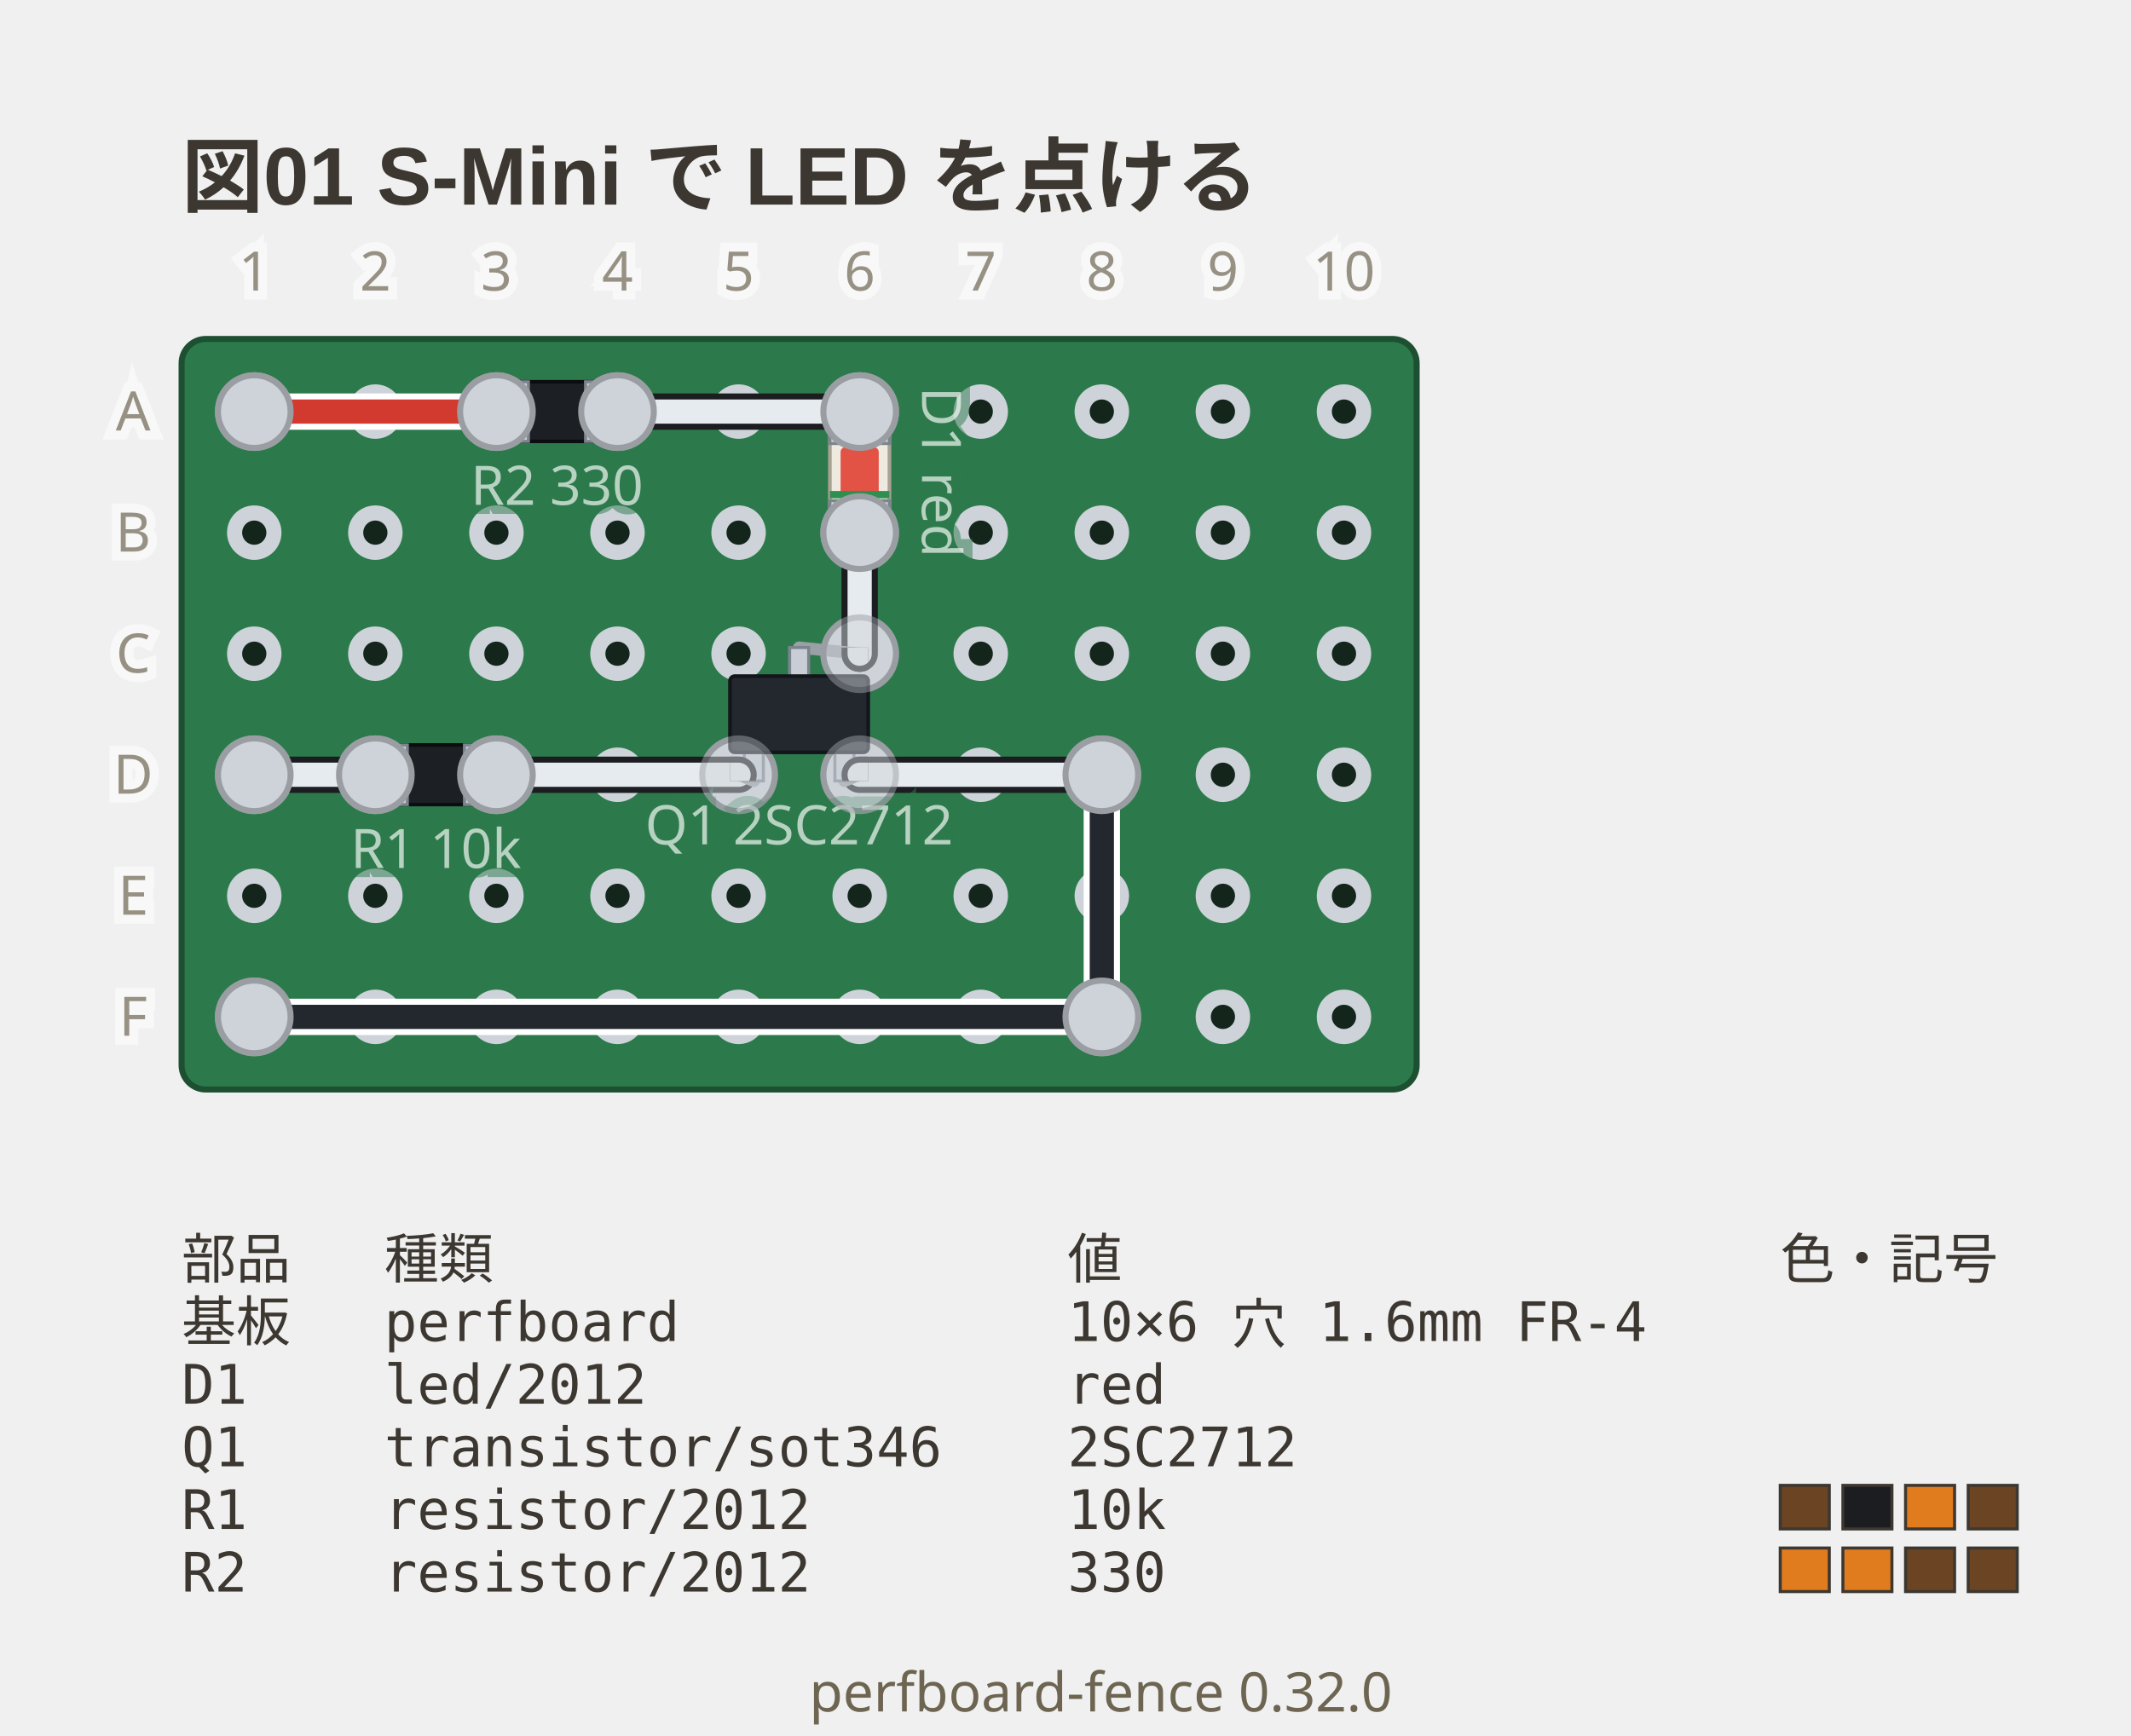
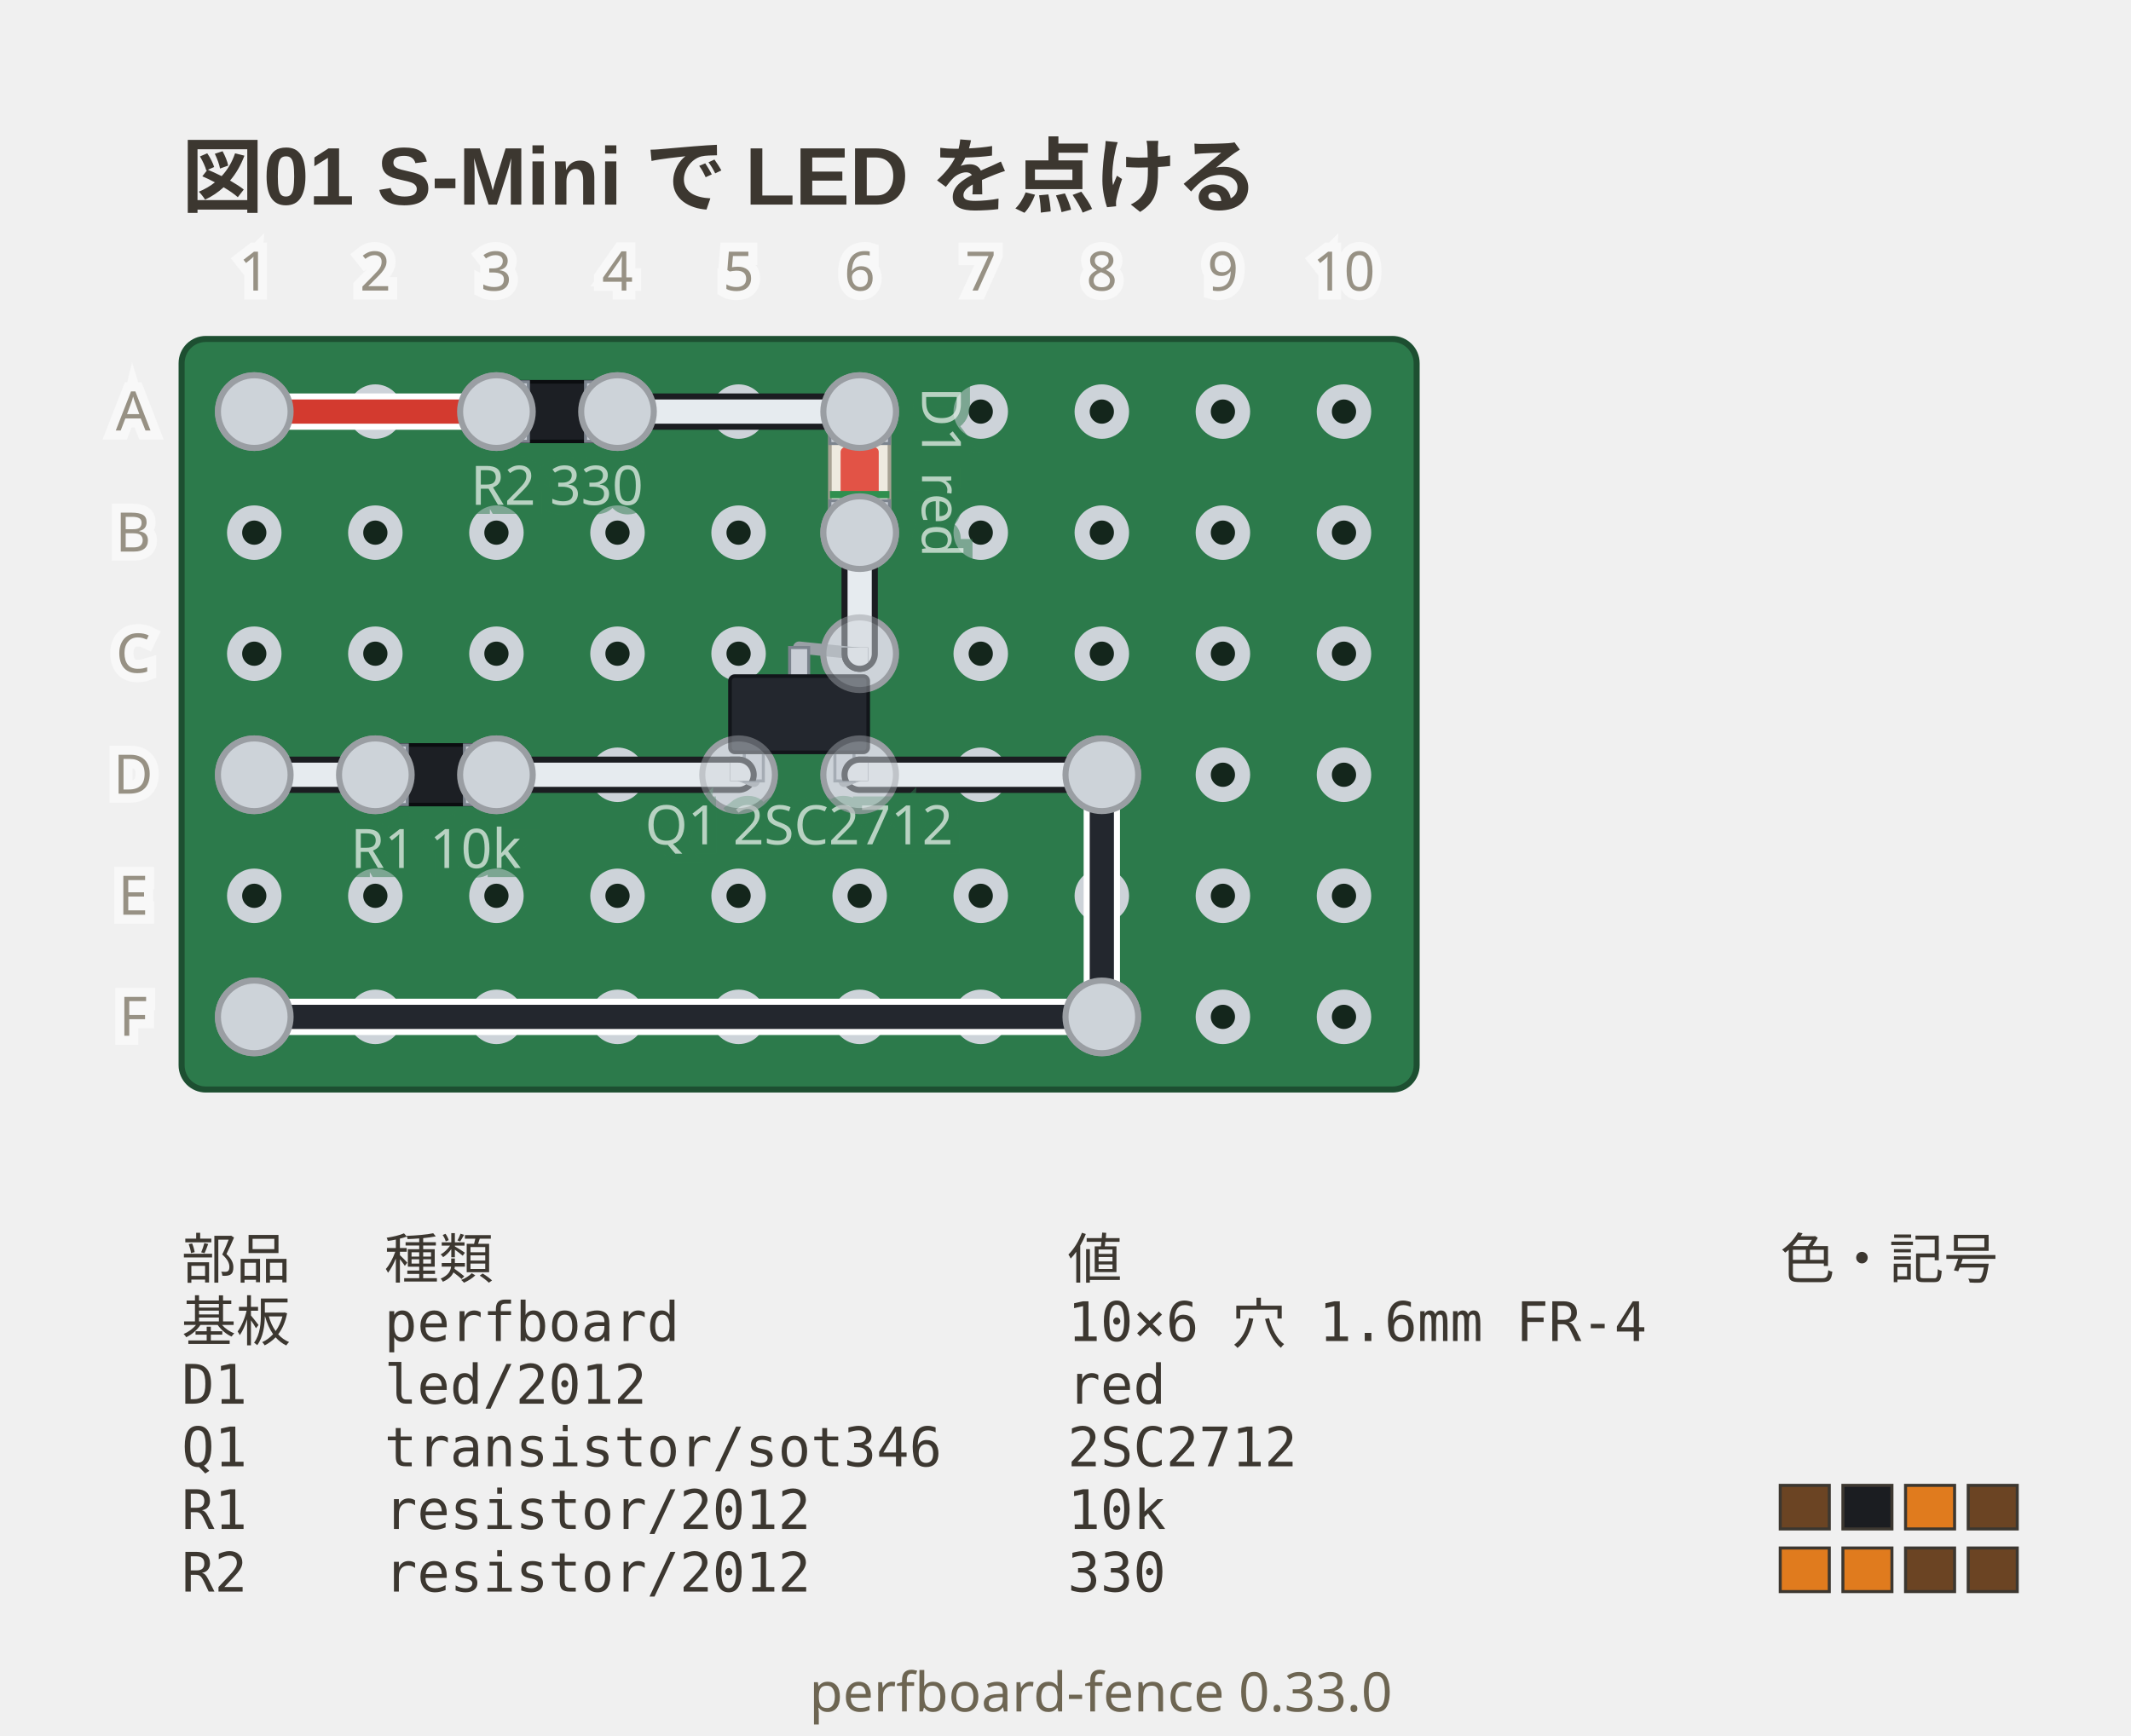
- <svg xmlns="http://www.w3.org/2000/svg" viewBox="0 0 352 286.75" width="352" height="286.75" data-perfboard-fence="0.32.0" role="img">
+ <svg xmlns="http://www.w3.org/2000/svg" viewBox="0 0 352 286.75" width="352" height="286.75" data-perfboard-fence="0.33.0" role="img">
  <text x="30" y="34" text-anchor="start" font-family="'Segoe UI', 'Helvetica Neue', Arial, 'Noto Sans', 'Hiragino Sans', 'Yu Gothic UI', 'Noto Sans CJK JP', sans-serif" fill="#3c3730" font-size="13.5" font-weight="600">図01 S-Mini で LED を点ける</text>
  <rect x="30" y="56" width="204" height="124" rx="4" fill="#2c7a4b" stroke="#1d4f31" stroke-width="1" />
  <circle cx="42" cy="68" r="3.25" fill="#14261c" stroke="#cdd3d9" stroke-width="2.5" />
  <circle cx="62" cy="68" r="3.25" fill="#14261c" stroke="#cdd3d9" stroke-width="2.5" />
  <circle cx="82" cy="68" r="3.25" fill="#14261c" stroke="#cdd3d9" stroke-width="2.5" />
  <circle cx="102" cy="68" r="3.25" fill="#14261c" stroke="#cdd3d9" stroke-width="2.5" />
  <circle cx="122" cy="68" r="3.25" fill="#14261c" stroke="#cdd3d9" stroke-width="2.5" />
  <circle cx="142" cy="68" r="3.25" fill="#14261c" stroke="#cdd3d9" stroke-width="2.5" />
  <circle cx="162" cy="68" r="3.25" fill="#14261c" stroke="#cdd3d9" stroke-width="2.5" />
  <circle cx="182" cy="68" r="3.25" fill="#14261c" stroke="#cdd3d9" stroke-width="2.5" />
  <circle cx="202" cy="68" r="3.25" fill="#14261c" stroke="#cdd3d9" stroke-width="2.5" />
  <circle cx="222" cy="68" r="3.25" fill="#14261c" stroke="#cdd3d9" stroke-width="2.5" />
  <circle cx="42" cy="88" r="3.25" fill="#14261c" stroke="#cdd3d9" stroke-width="2.5" />
  <circle cx="62" cy="88" r="3.25" fill="#14261c" stroke="#cdd3d9" stroke-width="2.5" />
  <circle cx="82" cy="88" r="3.25" fill="#14261c" stroke="#cdd3d9" stroke-width="2.5" />
  <circle cx="102" cy="88" r="3.25" fill="#14261c" stroke="#cdd3d9" stroke-width="2.5" />
  <circle cx="122" cy="88" r="3.25" fill="#14261c" stroke="#cdd3d9" stroke-width="2.5" />
  <circle cx="142" cy="88" r="3.25" fill="#14261c" stroke="#cdd3d9" stroke-width="2.5" />
  <circle cx="162" cy="88" r="3.25" fill="#14261c" stroke="#cdd3d9" stroke-width="2.5" />
  <circle cx="182" cy="88" r="3.25" fill="#14261c" stroke="#cdd3d9" stroke-width="2.5" />
  <circle cx="202" cy="88" r="3.25" fill="#14261c" stroke="#cdd3d9" stroke-width="2.5" />
  <circle cx="222" cy="88" r="3.25" fill="#14261c" stroke="#cdd3d9" stroke-width="2.5" />
  <circle cx="42" cy="108" r="3.25" fill="#14261c" stroke="#cdd3d9" stroke-width="2.5" />
  <circle cx="62" cy="108" r="3.25" fill="#14261c" stroke="#cdd3d9" stroke-width="2.5" />
  <circle cx="82" cy="108" r="3.25" fill="#14261c" stroke="#cdd3d9" stroke-width="2.5" />
  <circle cx="102" cy="108" r="3.25" fill="#14261c" stroke="#cdd3d9" stroke-width="2.5" />
  <circle cx="122" cy="108" r="3.25" fill="#14261c" stroke="#cdd3d9" stroke-width="2.5" />
  <circle cx="142" cy="108" r="3.25" fill="#14261c" stroke="#cdd3d9" stroke-width="2.5" />
  <circle cx="162" cy="108" r="3.25" fill="#14261c" stroke="#cdd3d9" stroke-width="2.5" />
  <circle cx="182" cy="108" r="3.25" fill="#14261c" stroke="#cdd3d9" stroke-width="2.5" />
  <circle cx="202" cy="108" r="3.25" fill="#14261c" stroke="#cdd3d9" stroke-width="2.5" />
  <circle cx="222" cy="108" r="3.25" fill="#14261c" stroke="#cdd3d9" stroke-width="2.5" />
  <circle cx="42" cy="128" r="3.25" fill="#14261c" stroke="#cdd3d9" stroke-width="2.5" />
  <circle cx="62" cy="128" r="3.25" fill="#14261c" stroke="#cdd3d9" stroke-width="2.5" />
  <circle cx="82" cy="128" r="3.25" fill="#14261c" stroke="#cdd3d9" stroke-width="2.5" />
  <circle cx="102" cy="128" r="3.25" fill="#14261c" stroke="#cdd3d9" stroke-width="2.5" />
  <circle cx="122" cy="128" r="3.25" fill="#14261c" stroke="#cdd3d9" stroke-width="2.5" />
  <circle cx="142" cy="128" r="3.25" fill="#14261c" stroke="#cdd3d9" stroke-width="2.5" />
  <circle cx="162" cy="128" r="3.25" fill="#14261c" stroke="#cdd3d9" stroke-width="2.5" />
  <circle cx="182" cy="128" r="3.25" fill="#14261c" stroke="#cdd3d9" stroke-width="2.5" />
  <circle cx="202" cy="128" r="3.25" fill="#14261c" stroke="#cdd3d9" stroke-width="2.5" />
  <circle cx="222" cy="128" r="3.25" fill="#14261c" stroke="#cdd3d9" stroke-width="2.5" />
  <circle cx="42" cy="148" r="3.25" fill="#14261c" stroke="#cdd3d9" stroke-width="2.5" />
  <circle cx="62" cy="148" r="3.25" fill="#14261c" stroke="#cdd3d9" stroke-width="2.5" />
  <circle cx="82" cy="148" r="3.25" fill="#14261c" stroke="#cdd3d9" stroke-width="2.5" />
  <circle cx="102" cy="148" r="3.25" fill="#14261c" stroke="#cdd3d9" stroke-width="2.5" />
  <circle cx="122" cy="148" r="3.25" fill="#14261c" stroke="#cdd3d9" stroke-width="2.5" />
  <circle cx="142" cy="148" r="3.25" fill="#14261c" stroke="#cdd3d9" stroke-width="2.5" />
  <circle cx="162" cy="148" r="3.25" fill="#14261c" stroke="#cdd3d9" stroke-width="2.5" />
  <circle cx="182" cy="148" r="3.25" fill="#14261c" stroke="#cdd3d9" stroke-width="2.5" />
  <circle cx="202" cy="148" r="3.25" fill="#14261c" stroke="#cdd3d9" stroke-width="2.5" />
  <circle cx="222" cy="148" r="3.25" fill="#14261c" stroke="#cdd3d9" stroke-width="2.5" />
  <circle cx="42" cy="168" r="3.25" fill="#14261c" stroke="#cdd3d9" stroke-width="2.5" />
  <circle cx="62" cy="168" r="3.25" fill="#14261c" stroke="#cdd3d9" stroke-width="2.5" />
  <circle cx="82" cy="168" r="3.25" fill="#14261c" stroke="#cdd3d9" stroke-width="2.5" />
  <circle cx="102" cy="168" r="3.25" fill="#14261c" stroke="#cdd3d9" stroke-width="2.5" />
  <circle cx="122" cy="168" r="3.25" fill="#14261c" stroke="#cdd3d9" stroke-width="2.5" />
  <circle cx="142" cy="168" r="3.25" fill="#14261c" stroke="#cdd3d9" stroke-width="2.5" />
  <circle cx="162" cy="168" r="3.25" fill="#14261c" stroke="#cdd3d9" stroke-width="2.5" />
  <circle cx="182" cy="168" r="3.25" fill="#14261c" stroke="#cdd3d9" stroke-width="2.5" />
  <circle cx="202" cy="168" r="3.25" fill="#14261c" stroke="#cdd3d9" stroke-width="2.5" />
  <circle cx="222" cy="168" r="3.25" fill="#14261c" stroke="#cdd3d9" stroke-width="2.5" />
  <circle cx="82" cy="68" r="6" fill="#cdd3d9" stroke="#9a9ea3" stroke-width="1" />
  <circle cx="102" cy="68" r="6" fill="#cdd3d9" stroke="#9a9ea3" stroke-width="1" />
  <circle cx="142" cy="68" r="6" fill="#cdd3d9" stroke="#9a9ea3" stroke-width="1" />
  <circle cx="142" cy="88" r="6" fill="#cdd3d9" stroke="#9a9ea3" stroke-width="1" />
  <circle cx="122" cy="128" r="6" fill="#cdd3d9" stroke="#9a9ea3" stroke-width="1" />
  <circle cx="142" cy="128" r="6" fill="#cdd3d9" stroke="#9a9ea3" stroke-width="1" />
  <circle cx="142" cy="108" r="6" fill="#cdd3d9" stroke="#9a9ea3" stroke-width="1" />
  <circle cx="62" cy="128" r="6" fill="#cdd3d9" stroke="#9a9ea3" stroke-width="1" />
  <circle cx="82" cy="128" r="6" fill="#cdd3d9" stroke="#9a9ea3" stroke-width="1" />
  <circle cx="42" cy="68" r="6" fill="#cdd3d9" stroke="#9a9ea3" stroke-width="1" />
  <circle cx="42" cy="128" r="6" fill="#cdd3d9" stroke="#9a9ea3" stroke-width="1" />
  <circle cx="182" cy="128" r="6" fill="#cdd3d9" stroke="#9a9ea3" stroke-width="1" />
  <circle cx="182" cy="168" r="6" fill="#cdd3d9" stroke="#9a9ea3" stroke-width="1" />
  <circle cx="42" cy="168" r="6" fill="#cdd3d9" stroke="#9a9ea3" stroke-width="1" />
  <line x1="42" y1="68" x2="82" y2="68" class="cf-wire-outline" stroke="#ffffff" stroke-width="6" stroke-linecap="round" pointer-events="none" />
  <line x1="102" y1="68" x2="142" y2="68" class="cf-wire-outline" stroke="#1b1d21" stroke-width="6" stroke-linecap="round" pointer-events="none" />
  <line x1="142" y1="88" x2="142" y2="108" class="cf-wire-outline" stroke="#1b1d21" stroke-width="6" stroke-linecap="round" pointer-events="none" />
  <line x1="42" y1="128" x2="62" y2="128" class="cf-wire-outline" stroke="#1b1d21" stroke-width="6" stroke-linecap="round" pointer-events="none" />
  <line x1="82" y1="128" x2="122" y2="128" class="cf-wire-outline" stroke="#1b1d21" stroke-width="6" stroke-linecap="round" pointer-events="none" />
  <line x1="142" y1="128" x2="182" y2="128" class="cf-wire-outline" stroke="#1b1d21" stroke-width="6" stroke-linecap="round" pointer-events="none" />
  <line x1="182" y1="128" x2="182" y2="168" class="cf-wire-outline" stroke="#ffffff" stroke-width="6" stroke-linecap="round" pointer-events="none" />
  <line x1="182" y1="168" x2="42" y2="168" class="cf-wire-outline" stroke="#ffffff" stroke-width="6" stroke-linecap="round" pointer-events="none" />
  <line x1="42" y1="68" x2="82" y2="68" stroke="#d33a2f" stroke-width="4" stroke-linecap="round" stroke-opacity="1" />
  <line x1="102" y1="68" x2="142" y2="68" stroke="#e6ebef" stroke-width="4" stroke-linecap="round" stroke-opacity="1" />
  <line x1="142" y1="88" x2="142" y2="108" stroke="#e6ebef" stroke-width="4" stroke-linecap="round" stroke-opacity="1" />
  <line x1="42" y1="128" x2="62" y2="128" stroke="#e6ebef" stroke-width="4" stroke-linecap="round" stroke-opacity="1" />
  <line x1="82" y1="128" x2="122" y2="128" stroke="#e6ebef" stroke-width="4" stroke-linecap="round" stroke-opacity="1" />
  <line x1="142" y1="128" x2="182" y2="128" stroke="#e6ebef" stroke-width="4" stroke-linecap="round" stroke-opacity="1" />
  <line x1="182" y1="128" x2="182" y2="168" stroke="#23272e" stroke-width="4" stroke-linecap="round" stroke-opacity="1" />
  <line x1="182" y1="168" x2="42" y2="168" stroke="#23272e" stroke-width="4" stroke-linecap="round" stroke-opacity="1" />
  <line x1="82" y1="68" x2="102" y2="68" stroke-linecap="round" stroke="#ffffff" stroke-width="6" />
  <line x1="82" y1="68" x2="102" y2="68" stroke-linecap="round" stroke="#9aa0a6" stroke-width="4" />
  <g transform="translate(92 68) rotate(0)">
    <rect x="-7.87" y="-4.92" width="15.75" height="9.84" rx="0.6" fill="#1c1f24" stroke="#0b0d10" stroke-width="0.6" />
    <rect x="-7.87" y="-4.92" width="3.15" height="9.84" fill="#c9ced6" stroke="#7c848e" stroke-width="0.5" />
    <rect x="4.72" y="-4.92" width="3.15" height="9.84" fill="#c9ced6" stroke="#7c848e" stroke-width="0.5" />
  </g>
  <text x="92" y="83.4" text-anchor="middle" font-family="ui-sans-serif, system-ui, sans-serif" stroke="#2c7a4b" stroke-width="3" fill="#2c7a4b" font-size="9" opacity="0.5" aria-hidden="true">R2 330</text>
  <text x="92" y="83.4" text-anchor="middle" font-family="ui-sans-serif, system-ui, sans-serif" fill="#f4f8f5" font-size="9" opacity="0.7">R2 330</text>
  <line x1="142" y1="68" x2="142" y2="88" stroke-linecap="round" stroke="#ffffff" stroke-width="6" />
  <line x1="142" y1="68" x2="142" y2="88" stroke-linecap="round" stroke="#9aa0a6" stroke-width="4" />
  <g transform="translate(142 78) rotate(90)">
    <rect x="-7.87" y="-4.92" width="15.75" height="9.84" rx="0.6" fill="#eeeae0" stroke="#a8a294" stroke-width="0.6" />
    <rect x="-7.87" y="-4.92" width="3.15" height="9.84" fill="#c9ced6" stroke="#7c848e" stroke-width="0.5" />
    <rect x="4.72" y="-4.92" width="3.15" height="9.84" fill="#c9ced6" stroke="#7c848e" stroke-width="0.5" />
    <rect x="-4.12" y="-3.15" width="8.25" height="6.3" rx="0.8" fill="#e0392c" fill-opacity="0.85" />
    <rect x="3.12" y="-4.92" width="1.2" height="9.84" fill="#2f8f4e" />
  </g>
  <g transform="translate(155.42 78) rotate(90)">
    <text x="0" y="0" text-anchor="middle" font-family="ui-sans-serif, system-ui, sans-serif" stroke="#2c7a4b" stroke-width="3" fill="#2c7a4b" font-size="9" dominant-baseline="middle" opacity="0.5" aria-hidden="true">D1 red</text>
    <text x="0" y="0" text-anchor="middle" font-family="ui-sans-serif, system-ui, sans-serif" fill="#f4f8f5" font-size="9" dominant-baseline="middle" opacity="0.7">D1 red</text>
  </g>
  <line x1="124.52" y1="129.02" x2="122" y2="128" stroke="#9aa0a6" stroke-width="2" stroke-linecap="round" />
  <line x1="139.48" y1="129.02" x2="142" y2="128" stroke="#9aa0a6" stroke-width="2" stroke-linecap="round" />
  <line x1="132" y1="106.98" x2="142" y2="108" stroke="#9aa0a6" stroke-width="2" stroke-linecap="round" />
  <g transform="translate(132 118) rotate(0) scale(1 -1)">
    <rect x="-9.06" y="-11.02" width="3.15" height="5.22" fill="#c9ced6" stroke="#7c848e" stroke-width="0.5" />
    <rect x="5.91" y="-11.02" width="3.15" height="5.22" fill="#c9ced6" stroke="#7c848e" stroke-width="0.5" />
    <rect x="-1.57" y="5.8" width="3.15" height="5.22" fill="#c9ced6" stroke="#7c848e" stroke-width="0.5" />
    <rect x="-11.42" y="-6.3" width="22.83" height="12.6" rx="0.8" fill="#23272e" stroke="#12151a" stroke-width="0.6" />
  </g>
  <text x="132" y="139.5" text-anchor="middle" font-family="ui-sans-serif, system-ui, sans-serif" stroke="#2c7a4b" stroke-width="3" fill="#2c7a4b" font-size="9" opacity="0.5" aria-hidden="true">Q1 2SC2712</text>
  <text x="132" y="139.5" text-anchor="middle" font-family="ui-sans-serif, system-ui, sans-serif" fill="#f4f8f5" font-size="9" opacity="0.7">Q1 2SC2712</text>
  <line x1="62" y1="128" x2="82" y2="128" stroke-linecap="round" stroke="#ffffff" stroke-width="6" />
  <line x1="62" y1="128" x2="82" y2="128" stroke-linecap="round" stroke="#9aa0a6" stroke-width="4" />
  <g transform="translate(72 128) rotate(0)">
    <rect x="-7.87" y="-4.92" width="15.75" height="9.84" rx="0.6" fill="#1c1f24" stroke="#0b0d10" stroke-width="0.6" />
    <rect x="-7.87" y="-4.92" width="3.15" height="9.84" fill="#c9ced6" stroke="#7c848e" stroke-width="0.5" />
    <rect x="4.72" y="-4.92" width="3.15" height="9.84" fill="#c9ced6" stroke="#7c848e" stroke-width="0.5" />
  </g>
  <text x="72" y="143.4" text-anchor="middle" font-family="ui-sans-serif, system-ui, sans-serif" stroke="#2c7a4b" stroke-width="3" fill="#2c7a4b" font-size="9" opacity="0.5" aria-hidden="true">R1 10k</text>
  <text x="72" y="143.4" text-anchor="middle" font-family="ui-sans-serif, system-ui, sans-serif" fill="#f4f8f5" font-size="9" opacity="0.7">R1 10k</text>
  <clipPath id="pf-lead-R2-92-68">
    <rect x="84.13" y="63.08" width="15.75" height="9.84" transform="rotate(0 92 68)" />
  </clipPath>
  <g clip-path="url(#pf-lead-R2-92-68)">
    <line x1="42" y1="68" x2="82" y2="68" class="cf-wire-outline" stroke="#ffffff" stroke-width="6" stroke-linecap="round" pointer-events="none" />
    <line x1="102" y1="68" x2="142" y2="68" class="cf-wire-outline" stroke="#1b1d21" stroke-width="6" stroke-linecap="round" pointer-events="none" />
    <line x1="42" y1="68" x2="82" y2="68" stroke="#d33a2f" stroke-width="4" stroke-linecap="round" stroke-opacity="1" />
    <line x1="102" y1="68" x2="142" y2="68" stroke="#e6ebef" stroke-width="4" stroke-linecap="round" stroke-opacity="1" />
  </g>
  <clipPath id="pf-lead-D1-142-78">
    <rect x="134.13" y="73.08" width="15.75" height="9.84" transform="rotate(90 142 78)" />
  </clipPath>
  <g clip-path="url(#pf-lead-D1-142-78)">
    <line x1="102" y1="68" x2="142" y2="68" class="cf-wire-outline" stroke="#1b1d21" stroke-width="6" stroke-linecap="round" pointer-events="none" />
    <line x1="142" y1="88" x2="142" y2="108" class="cf-wire-outline" stroke="#1b1d21" stroke-width="6" stroke-linecap="round" pointer-events="none" />
    <line x1="102" y1="68" x2="142" y2="68" stroke="#e6ebef" stroke-width="4" stroke-linecap="round" stroke-opacity="1" />
    <line x1="142" y1="88" x2="142" y2="108" stroke="#e6ebef" stroke-width="4" stroke-linecap="round" stroke-opacity="1" />
  </g>
  <clipPath id="pf-lead-Q1-132-118">
    <rect x="120.58" y="106.98" width="22.83" height="22.05" transform="rotate(0 132 118)" />
  </clipPath>
  <g clip-path="url(#pf-lead-Q1-132-118)">
    <line x1="142" y1="88" x2="142" y2="108" class="cf-wire-outline" stroke="#1b1d21" stroke-width="6" stroke-linecap="round" pointer-events="none" />
    <line x1="82" y1="128" x2="122" y2="128" class="cf-wire-outline" stroke="#1b1d21" stroke-width="6" stroke-linecap="round" pointer-events="none" />
    <line x1="142" y1="128" x2="182" y2="128" class="cf-wire-outline" stroke="#1b1d21" stroke-width="6" stroke-linecap="round" pointer-events="none" />
    <line x1="142" y1="88" x2="142" y2="108" stroke="#e6ebef" stroke-width="4" stroke-linecap="round" stroke-opacity="1" />
    <line x1="82" y1="128" x2="122" y2="128" stroke="#e6ebef" stroke-width="4" stroke-linecap="round" stroke-opacity="1" />
    <line x1="142" y1="128" x2="182" y2="128" stroke="#e6ebef" stroke-width="4" stroke-linecap="round" stroke-opacity="1" />
  </g>
  <clipPath id="pf-lead-R1-72-128">
    <rect x="64.13" y="123.08" width="15.75" height="9.84" transform="rotate(0 72 128)" />
  </clipPath>
  <g clip-path="url(#pf-lead-R1-72-128)">
    <line x1="42" y1="128" x2="62" y2="128" class="cf-wire-outline" stroke="#1b1d21" stroke-width="6" stroke-linecap="round" pointer-events="none" />
    <line x1="82" y1="128" x2="122" y2="128" class="cf-wire-outline" stroke="#1b1d21" stroke-width="6" stroke-linecap="round" pointer-events="none" />
    <line x1="42" y1="128" x2="62" y2="128" stroke="#e6ebef" stroke-width="4" stroke-linecap="round" stroke-opacity="1" />
    <line x1="82" y1="128" x2="122" y2="128" stroke="#e6ebef" stroke-width="4" stroke-linecap="round" stroke-opacity="1" />
  </g>
  <g opacity="0.5">
    <circle cx="122" cy="128" r="6" fill="#cdd3d9" stroke="#9a9ea3" stroke-width="1" />
    <circle cx="142" cy="128" r="6" fill="#cdd3d9" stroke="#9a9ea3" stroke-width="1" />
    <circle cx="142" cy="108" r="6" fill="#cdd3d9" stroke="#9a9ea3" stroke-width="1" />
  </g>
  <circle cx="82" cy="68" r="6" fill="#cdd3d9" stroke="#9a9ea3" stroke-width="1" />
  <circle cx="102" cy="68" r="6" fill="#cdd3d9" stroke="#9a9ea3" stroke-width="1" />
  <circle cx="142" cy="68" r="6" fill="#cdd3d9" stroke="#9a9ea3" stroke-width="1" />
  <circle cx="142" cy="88" r="6" fill="#cdd3d9" stroke="#9a9ea3" stroke-width="1" />
  <circle cx="62" cy="128" r="6" fill="#cdd3d9" stroke="#9a9ea3" stroke-width="1" />
  <circle cx="82" cy="128" r="6" fill="#cdd3d9" stroke="#9a9ea3" stroke-width="1" />
  <circle cx="42" cy="68" r="6" fill="#cdd3d9" stroke="#9a9ea3" stroke-width="1" />
  <circle cx="42" cy="128" r="6" fill="#cdd3d9" stroke="#9a9ea3" stroke-width="1" />
  <circle cx="182" cy="128" r="6" fill="#cdd3d9" stroke="#9a9ea3" stroke-width="1" />
  <circle cx="182" cy="168" r="6" fill="#cdd3d9" stroke="#9a9ea3" stroke-width="1" />
  <circle cx="42" cy="168" r="6" fill="#cdd3d9" stroke="#9a9ea3" stroke-width="1" />
  <text x="22" y="68" text-anchor="middle" font-family="ui-sans-serif, system-ui, sans-serif" stroke="#ffffff" stroke-width="3" fill="#ffffff" font-size="9" dominant-baseline="middle" opacity="0.5" aria-hidden="true">A</text>
  <text x="22" y="68" text-anchor="middle" font-family="ui-sans-serif, system-ui, sans-serif" fill="#6d6552" font-size="9" dominant-baseline="middle" opacity="0.7">A</text>
  <text x="22" y="88" text-anchor="middle" font-family="ui-sans-serif, system-ui, sans-serif" stroke="#ffffff" stroke-width="3" fill="#ffffff" font-size="9" dominant-baseline="middle" opacity="0.5" aria-hidden="true">B</text>
  <text x="22" y="88" text-anchor="middle" font-family="ui-sans-serif, system-ui, sans-serif" fill="#6d6552" font-size="9" dominant-baseline="middle" opacity="0.7">B</text>
  <text x="22" y="108" text-anchor="middle" font-family="ui-sans-serif, system-ui, sans-serif" stroke="#ffffff" stroke-width="3" fill="#ffffff" font-size="9" dominant-baseline="middle" opacity="0.5" aria-hidden="true">C</text>
  <text x="22" y="108" text-anchor="middle" font-family="ui-sans-serif, system-ui, sans-serif" fill="#6d6552" font-size="9" dominant-baseline="middle" opacity="0.7">C</text>
  <text x="22" y="128" text-anchor="middle" font-family="ui-sans-serif, system-ui, sans-serif" stroke="#ffffff" stroke-width="3" fill="#ffffff" font-size="9" dominant-baseline="middle" opacity="0.5" aria-hidden="true">D</text>
  <text x="22" y="128" text-anchor="middle" font-family="ui-sans-serif, system-ui, sans-serif" fill="#6d6552" font-size="9" dominant-baseline="middle" opacity="0.7">D</text>
  <text x="22" y="148" text-anchor="middle" font-family="ui-sans-serif, system-ui, sans-serif" stroke="#ffffff" stroke-width="3" fill="#ffffff" font-size="9" dominant-baseline="middle" opacity="0.5" aria-hidden="true">E</text>
  <text x="22" y="148" text-anchor="middle" font-family="ui-sans-serif, system-ui, sans-serif" fill="#6d6552" font-size="9" dominant-baseline="middle" opacity="0.7">E</text>
  <text x="22" y="168" text-anchor="middle" font-family="ui-sans-serif, system-ui, sans-serif" stroke="#ffffff" stroke-width="3" fill="#ffffff" font-size="9" dominant-baseline="middle" opacity="0.5" aria-hidden="true">F</text>
  <text x="22" y="168" text-anchor="middle" font-family="ui-sans-serif, system-ui, sans-serif" fill="#6d6552" font-size="9" dominant-baseline="middle" opacity="0.7">F</text>
  <text x="42" y="48" text-anchor="middle" font-family="ui-sans-serif, system-ui, sans-serif" stroke="#ffffff" stroke-width="3" fill="#ffffff" font-size="9" opacity="0.5" aria-hidden="true">1</text>
  <text x="42" y="48" text-anchor="middle" font-family="ui-sans-serif, system-ui, sans-serif" fill="#6d6552" font-size="9" opacity="0.7">1</text>
  <text x="62" y="48" text-anchor="middle" font-family="ui-sans-serif, system-ui, sans-serif" stroke="#ffffff" stroke-width="3" fill="#ffffff" font-size="9" opacity="0.5" aria-hidden="true">2</text>
  <text x="62" y="48" text-anchor="middle" font-family="ui-sans-serif, system-ui, sans-serif" fill="#6d6552" font-size="9" opacity="0.7">2</text>
  <text x="82" y="48" text-anchor="middle" font-family="ui-sans-serif, system-ui, sans-serif" stroke="#ffffff" stroke-width="3" fill="#ffffff" font-size="9" opacity="0.5" aria-hidden="true">3</text>
  <text x="82" y="48" text-anchor="middle" font-family="ui-sans-serif, system-ui, sans-serif" fill="#6d6552" font-size="9" opacity="0.7">3</text>
  <text x="102" y="48" text-anchor="middle" font-family="ui-sans-serif, system-ui, sans-serif" stroke="#ffffff" stroke-width="3" fill="#ffffff" font-size="9" opacity="0.5" aria-hidden="true">4</text>
  <text x="102" y="48" text-anchor="middle" font-family="ui-sans-serif, system-ui, sans-serif" fill="#6d6552" font-size="9" opacity="0.7">4</text>
  <text x="122" y="48" text-anchor="middle" font-family="ui-sans-serif, system-ui, sans-serif" stroke="#ffffff" stroke-width="3" fill="#ffffff" font-size="9" opacity="0.5" aria-hidden="true">5</text>
  <text x="122" y="48" text-anchor="middle" font-family="ui-sans-serif, system-ui, sans-serif" fill="#6d6552" font-size="9" opacity="0.7">5</text>
  <text x="142" y="48" text-anchor="middle" font-family="ui-sans-serif, system-ui, sans-serif" stroke="#ffffff" stroke-width="3" fill="#ffffff" font-size="9" opacity="0.5" aria-hidden="true">6</text>
  <text x="142" y="48" text-anchor="middle" font-family="ui-sans-serif, system-ui, sans-serif" fill="#6d6552" font-size="9" opacity="0.7">6</text>
  <text x="162" y="48" text-anchor="middle" font-family="ui-sans-serif, system-ui, sans-serif" stroke="#ffffff" stroke-width="3" fill="#ffffff" font-size="9" opacity="0.5" aria-hidden="true">7</text>
  <text x="162" y="48" text-anchor="middle" font-family="ui-sans-serif, system-ui, sans-serif" fill="#6d6552" font-size="9" opacity="0.7">7</text>
  <text x="182" y="48" text-anchor="middle" font-family="ui-sans-serif, system-ui, sans-serif" stroke="#ffffff" stroke-width="3" fill="#ffffff" font-size="9" opacity="0.5" aria-hidden="true">8</text>
  <text x="182" y="48" text-anchor="middle" font-family="ui-sans-serif, system-ui, sans-serif" fill="#6d6552" font-size="9" opacity="0.7">8</text>
  <text x="202" y="48" text-anchor="middle" font-family="ui-sans-serif, system-ui, sans-serif" stroke="#ffffff" stroke-width="3" fill="#ffffff" font-size="9" opacity="0.5" aria-hidden="true">9</text>
  <text x="202" y="48" text-anchor="middle" font-family="ui-sans-serif, system-ui, sans-serif" fill="#6d6552" font-size="9" opacity="0.7">9</text>
  <text x="222" y="48" text-anchor="middle" font-family="ui-sans-serif, system-ui, sans-serif" stroke="#ffffff" stroke-width="3" fill="#ffffff" font-size="9" opacity="0.5" aria-hidden="true">10</text>
  <text x="222" y="48" text-anchor="middle" font-family="ui-sans-serif, system-ui, sans-serif" fill="#6d6552" font-size="9" opacity="0.7">10</text>
  <text x="30" y="211.2" text-anchor="start" font-family="ui-monospace, 'DejaVu Sans Mono', 'Noto Sans Mono CJK JP', monospace" fill="#3c3730" font-size="9" xml:space="preserve">部品</text>
  <text x="63.48" y="211.2" text-anchor="start" font-family="ui-monospace, 'DejaVu Sans Mono', 'Noto Sans Mono CJK JP', monospace" fill="#3c3730" font-size="9" xml:space="preserve">種類</text>
  <text x="176.34" y="211.2" text-anchor="start" font-family="ui-monospace, 'DejaVu Sans Mono', 'Noto Sans Mono CJK JP', monospace" fill="#3c3730" font-size="9" xml:space="preserve">値</text>
  <text x="294.06" y="211.2" text-anchor="start" font-family="ui-monospace, 'DejaVu Sans Mono', 'Noto Sans Mono CJK JP', monospace" fill="#3c3730" font-size="9" xml:space="preserve">色・記号</text>
  <text x="30" y="221.55" text-anchor="start" font-family="ui-monospace, 'DejaVu Sans Mono', 'Noto Sans Mono CJK JP', monospace" fill="#3c3730" font-size="9" xml:space="preserve">基板</text>
  <text x="63.48" y="221.55" text-anchor="start" font-family="ui-monospace, 'DejaVu Sans Mono', 'Noto Sans Mono CJK JP', monospace" fill="#3c3730" font-size="9" xml:space="preserve">perfboard</text>
  <text x="176.34" y="221.55" text-anchor="start" font-family="ui-monospace, 'DejaVu Sans Mono', 'Noto Sans Mono CJK JP', monospace" fill="#3c3730" font-size="9" xml:space="preserve">10×6 穴 1.6mm FR-4</text>
  <text x="30" y="231.9" text-anchor="start" font-family="ui-monospace, 'DejaVu Sans Mono', 'Noto Sans Mono CJK JP', monospace" fill="#3c3730" font-size="9" xml:space="preserve">D1</text>
  <text x="63.48" y="231.9" text-anchor="start" font-family="ui-monospace, 'DejaVu Sans Mono', 'Noto Sans Mono CJK JP', monospace" fill="#3c3730" font-size="9" xml:space="preserve">led/2012</text>
  <text x="176.34" y="231.9" text-anchor="start" font-family="ui-monospace, 'DejaVu Sans Mono', 'Noto Sans Mono CJK JP', monospace" fill="#3c3730" font-size="9" xml:space="preserve">red</text>
  <text x="30" y="242.25" text-anchor="start" font-family="ui-monospace, 'DejaVu Sans Mono', 'Noto Sans Mono CJK JP', monospace" fill="#3c3730" font-size="9" xml:space="preserve">Q1</text>
  <text x="63.48" y="242.25" text-anchor="start" font-family="ui-monospace, 'DejaVu Sans Mono', 'Noto Sans Mono CJK JP', monospace" fill="#3c3730" font-size="9" xml:space="preserve">transistor/sot346</text>
  <text x="176.34" y="242.25" text-anchor="start" font-family="ui-monospace, 'DejaVu Sans Mono', 'Noto Sans Mono CJK JP', monospace" fill="#3c3730" font-size="9" xml:space="preserve">2SC2712</text>
  <text x="30" y="252.6" text-anchor="start" font-family="ui-monospace, 'DejaVu Sans Mono', 'Noto Sans Mono CJK JP', monospace" fill="#3c3730" font-size="9" xml:space="preserve">R1</text>
  <text x="63.48" y="252.6" text-anchor="start" font-family="ui-monospace, 'DejaVu Sans Mono', 'Noto Sans Mono CJK JP', monospace" fill="#3c3730" font-size="9" xml:space="preserve">resistor/2012</text>
  <text x="176.34" y="252.6" text-anchor="start" font-family="ui-monospace, 'DejaVu Sans Mono', 'Noto Sans Mono CJK JP', monospace" fill="#3c3730" font-size="9" xml:space="preserve">10k</text>
  <rect x="294.06" y="245.40" width="8.10" height="7.20" fill="#6b4423" stroke="#3c3730" stroke-width="0.5" />
  <rect x="304.41" y="245.40" width="8.10" height="7.20" fill="#1b1d21" stroke="#3c3730" stroke-width="0.5" />
  <rect x="314.76" y="245.40" width="8.10" height="7.20" fill="#e07b1e" stroke="#3c3730" stroke-width="0.5" />
  <rect x="325.11" y="245.40" width="8.10" height="7.20" fill="#6b4423" stroke="#3c3730" stroke-width="0.5" />
  <text x="30" y="262.95" text-anchor="start" font-family="ui-monospace, 'DejaVu Sans Mono', 'Noto Sans Mono CJK JP', monospace" fill="#3c3730" font-size="9" xml:space="preserve">R2</text>
  <text x="63.48" y="262.95" text-anchor="start" font-family="ui-monospace, 'DejaVu Sans Mono', 'Noto Sans Mono CJK JP', monospace" fill="#3c3730" font-size="9" xml:space="preserve">resistor/2012</text>
  <text x="176.34" y="262.95" text-anchor="start" font-family="ui-monospace, 'DejaVu Sans Mono', 'Noto Sans Mono CJK JP', monospace" fill="#3c3730" font-size="9" xml:space="preserve">330</text>
  <rect x="294.06" y="255.75" width="8.10" height="7.20" fill="#e07b1e" stroke="#3c3730" stroke-width="0.5" />
  <rect x="304.41" y="255.75" width="8.10" height="7.20" fill="#e07b1e" stroke="#3c3730" stroke-width="0.5" />
  <rect x="314.76" y="255.75" width="8.10" height="7.20" fill="#6b4423" stroke="#3c3730" stroke-width="0.5" />
  <rect x="325.11" y="255.75" width="8.10" height="7.20" fill="#6b4423" stroke="#3c3730" stroke-width="0.5" />
-   <text x="230" y="282.75" text-anchor="end" font-family="ui-sans-serif, system-ui, sans-serif" fill="#6d6552" font-size="9">perfboard-fence 0.32.0</text>
+   <text x="230" y="282.75" text-anchor="end" font-family="ui-sans-serif, system-ui, sans-serif" fill="#6d6552" font-size="9">perfboard-fence 0.33.0</text>
</svg>
